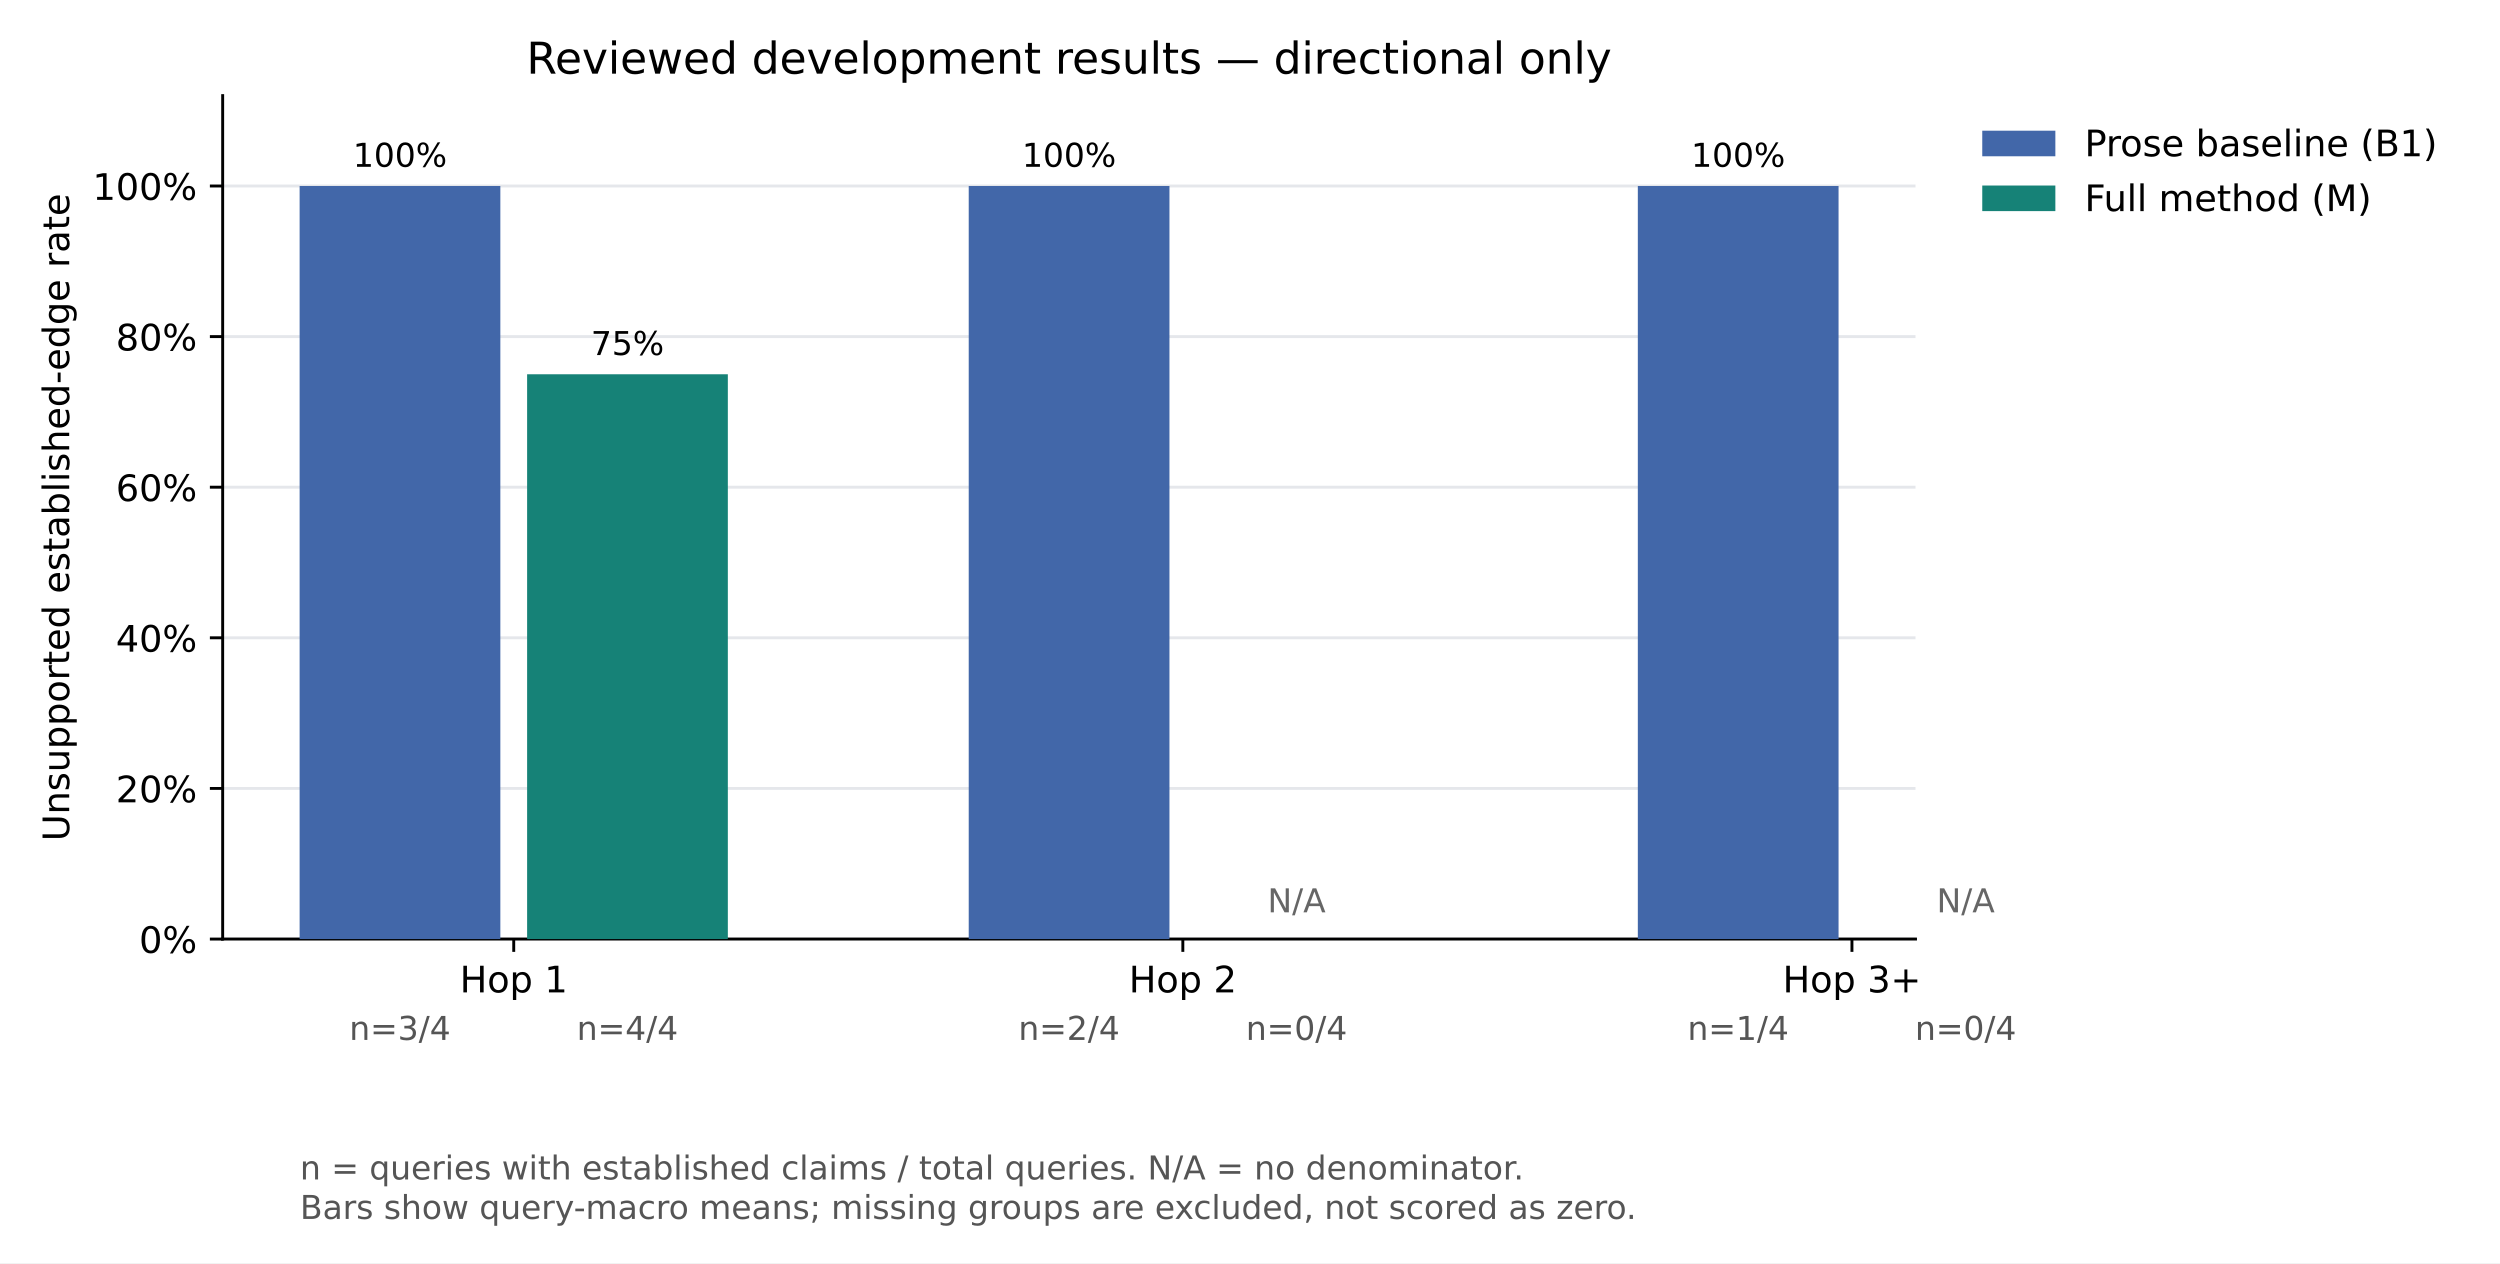
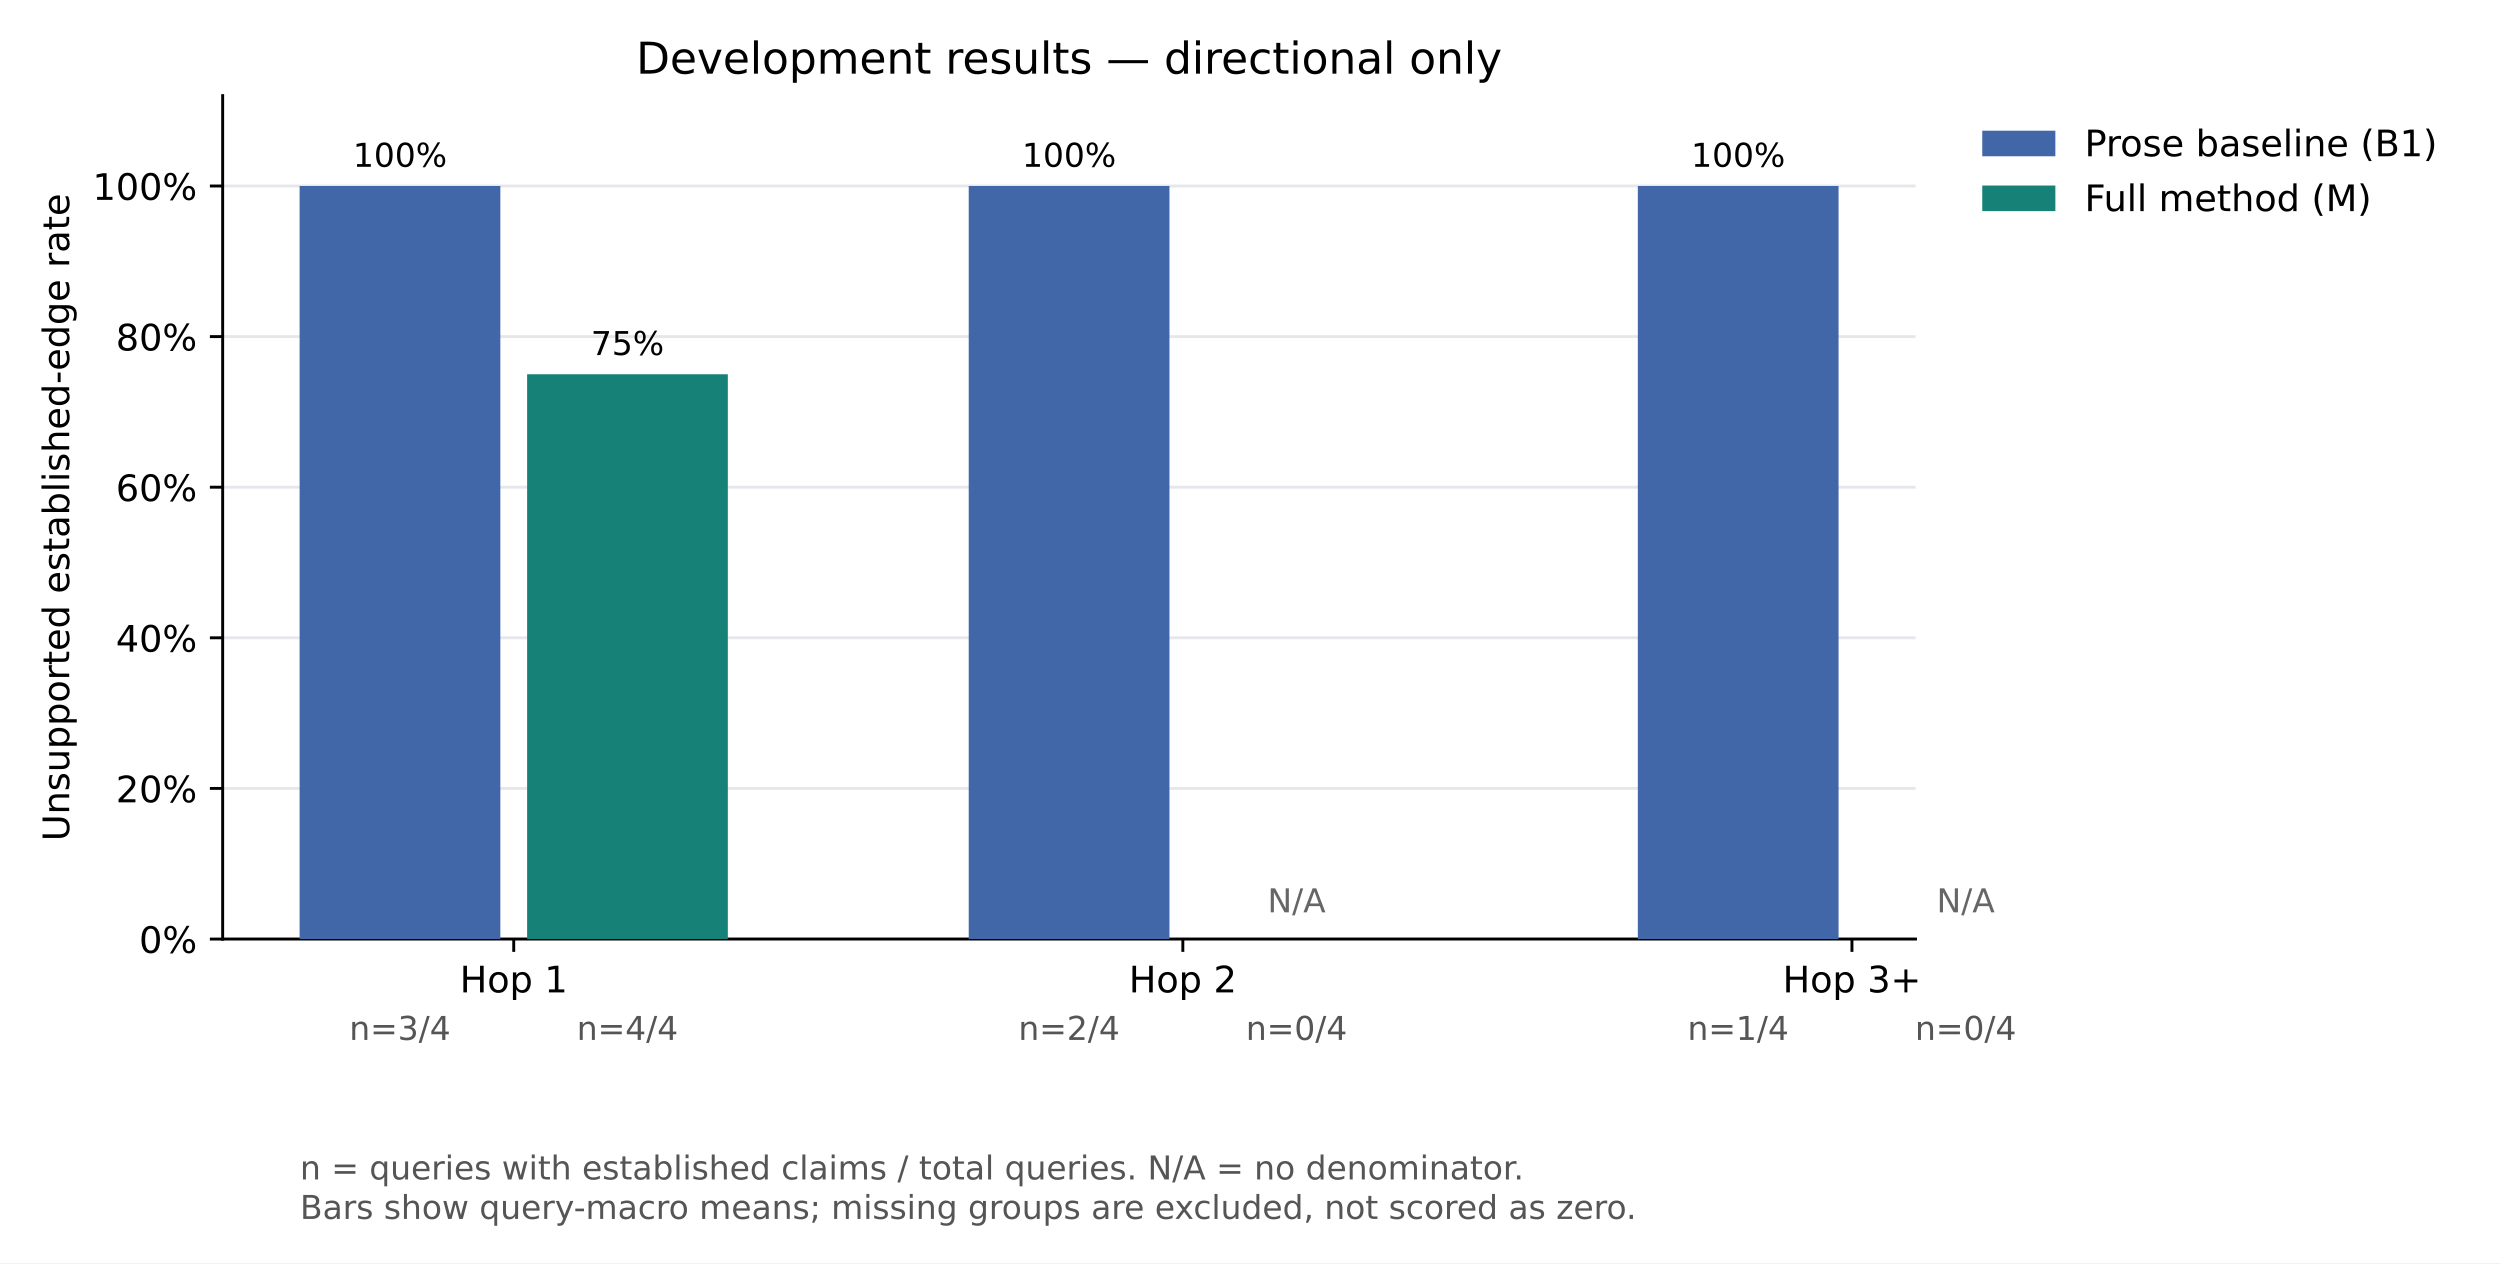
<svg xmlns="http://www.w3.org/2000/svg" xmlns:xlink="http://www.w3.org/1999/xlink" width="684pt" height="345.6pt" viewBox="0 0 684 345.6" version="1.1">
  <defs>
    <style type="text/css">*{stroke-linejoin: round; stroke-linecap: butt}</style>
  </defs>
  <g id="figure_1">
    <g id="patch_1">
      <path d="M 0 345.6  L 684 345.6  L 684 0  L 0 0  z " style="fill: #ffffff" />
    </g>
    <g id="axes_1">
      <g id="patch_2">
        <path d="M 60.922 256.922  L 524.083 256.922  L 524.083 26.16  L 60.922 26.16  z " style="fill: #ffffff" />
      </g>
      <g id="matplotlib.axis_1">
        <g id="xtick_1">
          <g id="line2d_1">
            <defs>
-               <path id="m28923bbb0b" d="M 0 0  L 0 3.5  " style="stroke: #000000; stroke-width: 0.8" />
+               <path id="mda9ffd1ac1" d="M 0 0  L 0 3.5  " style="stroke: #000000; stroke-width: 0.8" />
            </defs>
            <g>
-               <use xlink:href="#m28923bbb0b" x="140.557" y="256.922" style="stroke: #000000; stroke-width: 0.8" />
+               <use xlink:href="#mda9ffd1ac1" x="140.557" y="256.922" style="stroke: #000000; stroke-width: 0.8" />
            </g>
          </g>
          <g id="text_1">
            <text style="font-size: 10px; font-family: 'DejaVu Sans', 'Bitstream Vera Sans', 'Computer Modern Sans Serif', 'Lucida Grande', 'Verdana', 'Geneva', 'Lucid', 'Arial', 'Helvetica', 'Avant Garde', sans-serif; text-anchor: middle" x="140.557" y="271.52" transform="rotate(-0 140.5567 271.5196)">Hop 1</text>
          </g>
        </g>
        <g id="xtick_2">
          <g id="line2d_2">
            <g>
-               <use xlink:href="#m28923bbb0b" x="323.624" y="256.922" style="stroke: #000000; stroke-width: 0.8" />
+               <use xlink:href="#mda9ffd1ac1" x="323.624" y="256.922" style="stroke: #000000; stroke-width: 0.8" />
            </g>
          </g>
          <g id="text_2">
            <text style="font-size: 10px; font-family: 'DejaVu Sans', 'Bitstream Vera Sans', 'Computer Modern Sans Serif', 'Lucida Grande', 'Verdana', 'Geneva', 'Lucid', 'Arial', 'Helvetica', 'Avant Garde', sans-serif; text-anchor: middle" x="323.624" y="271.52" transform="rotate(-0 323.6241 271.5196)">Hop 2</text>
          </g>
        </g>
        <g id="xtick_3">
          <g id="line2d_3">
            <g>
-               <use xlink:href="#m28923bbb0b" x="506.692" y="256.922" style="stroke: #000000; stroke-width: 0.8" />
+               <use xlink:href="#mda9ffd1ac1" x="506.692" y="256.922" style="stroke: #000000; stroke-width: 0.8" />
            </g>
          </g>
          <g id="text_3">
            <text style="font-size: 10px; font-family: 'DejaVu Sans', 'Bitstream Vera Sans', 'Computer Modern Sans Serif', 'Lucida Grande', 'Verdana', 'Geneva', 'Lucid', 'Arial', 'Helvetica', 'Avant Garde', sans-serif; text-anchor: middle" x="506.692" y="271.52" transform="rotate(-0 506.6916 271.5196)">Hop 3+</text>
          </g>
        </g>
      </g>
      <g id="matplotlib.axis_2">
        <g id="ytick_1">
          <g id="line2d_4">
-             <path d="M 60.922 256.922  L 524.083 256.922  " clip-path="url(#pe47f5c1153)" style="fill: none; stroke: #e5e7eb; stroke-width: 0.8; stroke-linecap: square" />
+             <path d="M 60.922 256.922  L 524.083 256.922  " clip-path="url(#p6fc40a1fbf)" style="fill: none; stroke: #e5e7eb; stroke-width: 0.8; stroke-linecap: square" />
          </g>
          <g id="line2d_5">
            <defs>
-               <path id="m7b237b1988" d="M 0 0  L -3.5 0  " style="stroke: #000000; stroke-width: 0.8" />
+               <path id="m373b70b06a" d="M 0 0  L -3.5 0  " style="stroke: #000000; stroke-width: 0.8" />
            </defs>
            <g>
-               <use xlink:href="#m7b237b1988" x="60.922" y="256.922" style="stroke: #000000; stroke-width: 0.8" />
+               <use xlink:href="#m373b70b06a" x="60.922" y="256.922" style="stroke: #000000; stroke-width: 0.8" />
            </g>
          </g>
          <g id="text_4">
            <text style="font-size: 10px; font-family: 'DejaVu Sans', 'Bitstream Vera Sans', 'Computer Modern Sans Serif', 'Lucida Grande', 'Verdana', 'Geneva', 'Lucid', 'Arial', 'Helvetica', 'Avant Garde', sans-serif; text-anchor: end" x="53.922" y="260.721" transform="rotate(-0 53.92234 260.7207)">0%</text>
          </g>
        </g>
        <g id="ytick_2">
          <g id="line2d_6">
-             <path d="M 60.922 215.714  L 524.083 215.714  " clip-path="url(#pe47f5c1153)" style="fill: none; stroke: #e5e7eb; stroke-width: 0.8; stroke-linecap: square" />
+             <path d="M 60.922 215.714  L 524.083 215.714  " clip-path="url(#p6fc40a1fbf)" style="fill: none; stroke: #e5e7eb; stroke-width: 0.8; stroke-linecap: square" />
          </g>
          <g id="line2d_7">
            <g>
-               <use xlink:href="#m7b237b1988" x="60.922" y="215.714" style="stroke: #000000; stroke-width: 0.8" />
+               <use xlink:href="#m373b70b06a" x="60.922" y="215.714" style="stroke: #000000; stroke-width: 0.8" />
            </g>
          </g>
          <g id="text_5">
            <text style="font-size: 10px; font-family: 'DejaVu Sans', 'Bitstream Vera Sans', 'Computer Modern Sans Serif', 'Lucida Grande', 'Verdana', 'Geneva', 'Lucid', 'Arial', 'Helvetica', 'Avant Garde', sans-serif; text-anchor: end" x="53.922" y="219.513" transform="rotate(-0 53.92234 219.5133)">20%</text>
          </g>
        </g>
        <g id="ytick_3">
          <g id="line2d_8">
-             <path d="M 60.922 174.507  L 524.083 174.507  " clip-path="url(#pe47f5c1153)" style="fill: none; stroke: #e5e7eb; stroke-width: 0.8; stroke-linecap: square" />
+             <path d="M 60.922 174.507  L 524.083 174.507  " clip-path="url(#p6fc40a1fbf)" style="fill: none; stroke: #e5e7eb; stroke-width: 0.8; stroke-linecap: square" />
          </g>
          <g id="line2d_9">
            <g>
-               <use xlink:href="#m7b237b1988" x="60.922" y="174.507" style="stroke: #000000; stroke-width: 0.8" />
+               <use xlink:href="#m373b70b06a" x="60.922" y="174.507" style="stroke: #000000; stroke-width: 0.8" />
            </g>
          </g>
          <g id="text_6">
            <text style="font-size: 10px; font-family: 'DejaVu Sans', 'Bitstream Vera Sans', 'Computer Modern Sans Serif', 'Lucida Grande', 'Verdana', 'Geneva', 'Lucid', 'Arial', 'Helvetica', 'Avant Garde', sans-serif; text-anchor: end" x="53.922" y="178.306" transform="rotate(-0 53.92234 178.3058)">40%</text>
          </g>
        </g>
        <g id="ytick_4">
          <g id="line2d_10">
-             <path d="M 60.922 133.299  L 524.083 133.299  " clip-path="url(#pe47f5c1153)" style="fill: none; stroke: #e5e7eb; stroke-width: 0.8; stroke-linecap: square" />
+             <path d="M 60.922 133.299  L 524.083 133.299  " clip-path="url(#p6fc40a1fbf)" style="fill: none; stroke: #e5e7eb; stroke-width: 0.8; stroke-linecap: square" />
          </g>
          <g id="line2d_11">
            <g>
-               <use xlink:href="#m7b237b1988" x="60.922" y="133.299" style="stroke: #000000; stroke-width: 0.8" />
+               <use xlink:href="#m373b70b06a" x="60.922" y="133.299" style="stroke: #000000; stroke-width: 0.8" />
            </g>
          </g>
          <g id="text_7">
            <text style="font-size: 10px; font-family: 'DejaVu Sans', 'Bitstream Vera Sans', 'Computer Modern Sans Serif', 'Lucida Grande', 'Verdana', 'Geneva', 'Lucid', 'Arial', 'Helvetica', 'Avant Garde', sans-serif; text-anchor: end" x="53.922" y="137.098" transform="rotate(-0 53.92234 137.0983)">60%</text>
          </g>
        </g>
        <g id="ytick_5">
          <g id="line2d_12">
-             <path d="M 60.922 92.092  L 524.083 92.092  " clip-path="url(#pe47f5c1153)" style="fill: none; stroke: #e5e7eb; stroke-width: 0.8; stroke-linecap: square" />
+             <path d="M 60.922 92.092  L 524.083 92.092  " clip-path="url(#p6fc40a1fbf)" style="fill: none; stroke: #e5e7eb; stroke-width: 0.8; stroke-linecap: square" />
          </g>
          <g id="line2d_13">
            <g>
-               <use xlink:href="#m7b237b1988" x="60.922" y="92.092" style="stroke: #000000; stroke-width: 0.8" />
+               <use xlink:href="#m373b70b06a" x="60.922" y="92.092" style="stroke: #000000; stroke-width: 0.8" />
            </g>
          </g>
          <g id="text_8">
            <text style="font-size: 10px; font-family: 'DejaVu Sans', 'Bitstream Vera Sans', 'Computer Modern Sans Serif', 'Lucida Grande', 'Verdana', 'Geneva', 'Lucid', 'Arial', 'Helvetica', 'Avant Garde', sans-serif; text-anchor: end" x="53.922" y="95.891" transform="rotate(-0 53.92234 95.89081)">80%</text>
          </g>
        </g>
        <g id="ytick_6">
          <g id="line2d_14">
-             <path d="M 60.922 50.884  L 524.083 50.884  " clip-path="url(#pe47f5c1153)" style="fill: none; stroke: #e5e7eb; stroke-width: 0.8; stroke-linecap: square" />
+             <path d="M 60.922 50.884  L 524.083 50.884  " clip-path="url(#p6fc40a1fbf)" style="fill: none; stroke: #e5e7eb; stroke-width: 0.8; stroke-linecap: square" />
          </g>
          <g id="line2d_15">
            <g>
-               <use xlink:href="#m7b237b1988" x="60.922" y="50.884" style="stroke: #000000; stroke-width: 0.8" />
+               <use xlink:href="#m373b70b06a" x="60.922" y="50.884" style="stroke: #000000; stroke-width: 0.8" />
            </g>
          </g>
          <g id="text_9">
            <text style="font-size: 10px; font-family: 'DejaVu Sans', 'Bitstream Vera Sans', 'Computer Modern Sans Serif', 'Lucida Grande', 'Verdana', 'Geneva', 'Lucid', 'Arial', 'Helvetica', 'Avant Garde', sans-serif; text-anchor: end" x="53.922" y="54.683" transform="rotate(-0 53.92234 54.68332)">100%</text>
          </g>
        </g>
        <g id="text_10">
          <text style="font-size: 10px; font-family: 'DejaVu Sans', 'Bitstream Vera Sans', 'Computer Modern Sans Serif', 'Lucida Grande', 'Verdana', 'Geneva', 'Lucid', 'Arial', 'Helvetica', 'Avant Garde', sans-serif; text-anchor: middle" x="18.931" y="141.541" transform="rotate(-90 18.93094 141.541)">Unsupported established-edge rate</text>
        </g>
      </g>
      <g id="patch_3">
        <path d="M 60.922 256.922  L 60.922 26.16  " style="fill: none; stroke: #000000; stroke-width: 0.8; stroke-linejoin: miter; stroke-linecap: square" />
      </g>
      <g id="patch_4">
        <path d="M 60.922 256.922  L 524.083 256.922  " style="fill: none; stroke: #000000; stroke-width: 0.8; stroke-linejoin: miter; stroke-linecap: square" />
      </g>
      <g id="patch_5">
-         <path d="M 81.975 256.922  L 136.895 256.922  L 136.895 50.884  L 81.975 50.884  z " clip-path="url(#pe47f5c1153)" style="fill: #4267a9" />
+         <path d="M 81.975 256.922  L 136.895 256.922  L 136.895 50.884  L 81.975 50.884  z " clip-path="url(#p6fc40a1fbf)" style="fill: #4267a9" />
      </g>
      <g id="text_11">
        <text style="font-size: 9px; font-family: 'DejaVu Sans', 'Bitstream Vera Sans', 'Computer Modern Sans Serif', 'Lucida Grande', 'Verdana', 'Geneva', 'Lucid', 'Arial', 'Helvetica', 'Avant Garde', sans-serif; text-anchor: middle" x="109.435" y="45.632" transform="rotate(-0 109.4352 45.63182)">100%</text>
      </g>
      <g id="text_12">
        <text style="font-size: 9px; font-family: 'DejaVu Sans', 'Bitstream Vera Sans', 'Computer Modern Sans Serif', 'Lucida Grande', 'Verdana', 'Geneva', 'Lucid', 'Arial', 'Helvetica', 'Avant Garde', sans-serif; text-anchor: middle; fill: #555555" x="109.435" y="284.528" transform="rotate(-0 109.4352 284.5284)">n=3/4</text>
      </g>
      <g id="patch_6">
-         <path d="M 265.043 256.922  L 319.963 256.922  L 319.963 50.884  L 265.043 50.884  z " clip-path="url(#pe47f5c1153)" style="fill: #4267a9" />
+         <path d="M 265.043 256.922  L 319.963 256.922  L 319.963 50.884  L 265.043 50.884  z " clip-path="url(#p6fc40a1fbf)" style="fill: #4267a9" />
      </g>
      <g id="text_13">
        <text style="font-size: 9px; font-family: 'DejaVu Sans', 'Bitstream Vera Sans', 'Computer Modern Sans Serif', 'Lucida Grande', 'Verdana', 'Geneva', 'Lucid', 'Arial', 'Helvetica', 'Avant Garde', sans-serif; text-anchor: middle" x="292.503" y="45.632" transform="rotate(-0 292.5027 45.63182)">100%</text>
      </g>
      <g id="text_14">
        <text style="font-size: 9px; font-family: 'DejaVu Sans', 'Bitstream Vera Sans', 'Computer Modern Sans Serif', 'Lucida Grande', 'Verdana', 'Geneva', 'Lucid', 'Arial', 'Helvetica', 'Avant Garde', sans-serif; text-anchor: middle; fill: #555555" x="292.503" y="284.528" transform="rotate(-0 292.5027 284.5284)">n=2/4</text>
      </g>
      <g id="patch_7">
-         <path d="M 448.11 256.922  L 503.03 256.922  L 503.03 50.884  L 448.11 50.884  z " clip-path="url(#pe47f5c1153)" style="fill: #4267a9" />
+         <path d="M 448.11 256.922  L 503.03 256.922  L 503.03 50.884  L 448.11 50.884  z " clip-path="url(#p6fc40a1fbf)" style="fill: #4267a9" />
      </g>
      <g id="text_15">
        <text style="font-size: 9px; font-family: 'DejaVu Sans', 'Bitstream Vera Sans', 'Computer Modern Sans Serif', 'Lucida Grande', 'Verdana', 'Geneva', 'Lucid', 'Arial', 'Helvetica', 'Avant Garde', sans-serif; text-anchor: middle" x="475.57" y="45.632" transform="rotate(-0 475.5701 45.63182)">100%</text>
      </g>
      <g id="text_16">
        <text style="font-size: 9px; font-family: 'DejaVu Sans', 'Bitstream Vera Sans', 'Computer Modern Sans Serif', 'Lucida Grande', 'Verdana', 'Geneva', 'Lucid', 'Arial', 'Helvetica', 'Avant Garde', sans-serif; text-anchor: middle; fill: #555555" x="475.57" y="284.528" transform="rotate(-0 475.5701 284.5284)">n=1/4</text>
      </g>
      <g id="patch_8">
-         <path d="M 144.218 256.922  L 199.138 256.922  L 199.138 102.394  L 144.218 102.394  z " clip-path="url(#pe47f5c1153)" style="fill: #168277" />
+         <path d="M 144.218 256.922  L 199.138 256.922  L 199.138 102.394  L 144.218 102.394  z " clip-path="url(#p6fc40a1fbf)" style="fill: #168277" />
      </g>
      <g id="text_17">
        <text style="font-size: 9px; font-family: 'DejaVu Sans', 'Bitstream Vera Sans', 'Computer Modern Sans Serif', 'Lucida Grande', 'Verdana', 'Geneva', 'Lucid', 'Arial', 'Helvetica', 'Avant Garde', sans-serif; text-anchor: middle" x="171.678" y="97.141" transform="rotate(-0 171.6782 97.14118)">75%</text>
      </g>
      <g id="text_18">
        <text style="font-size: 9px; font-family: 'DejaVu Sans', 'Bitstream Vera Sans', 'Computer Modern Sans Serif', 'Lucida Grande', 'Verdana', 'Geneva', 'Lucid', 'Arial', 'Helvetica', 'Avant Garde', sans-serif; text-anchor: middle; fill: #555555" x="171.678" y="284.528" transform="rotate(-0 171.6782 284.5284)">n=4/4</text>
      </g>
      <g id="text_19">
        <text style="font-size: 9px; font-family: 'DejaVu Sans', 'Bitstream Vera Sans', 'Computer Modern Sans Serif', 'Lucida Grande', 'Verdana', 'Geneva', 'Lucid', 'Arial', 'Helvetica', 'Avant Garde', sans-serif; text-anchor: middle; fill: #666666" x="354.746" y="249.609" transform="rotate(-0 354.7456 249.6089)">N/A</text>
      </g>
      <g id="text_20">
        <text style="font-size: 9px; font-family: 'DejaVu Sans', 'Bitstream Vera Sans', 'Computer Modern Sans Serif', 'Lucida Grande', 'Verdana', 'Geneva', 'Lucid', 'Arial', 'Helvetica', 'Avant Garde', sans-serif; text-anchor: middle; fill: #555555" x="354.746" y="284.528" transform="rotate(-0 354.7456 284.5284)">n=0/4</text>
      </g>
      <g id="text_21">
        <text style="font-size: 9px; font-family: 'DejaVu Sans', 'Bitstream Vera Sans', 'Computer Modern Sans Serif', 'Lucida Grande', 'Verdana', 'Geneva', 'Lucid', 'Arial', 'Helvetica', 'Avant Garde', sans-serif; text-anchor: middle; fill: #666666" x="537.813" y="249.609" transform="rotate(-0 537.8131 249.6089)">N/A</text>
      </g>
      <g id="text_22">
        <text style="font-size: 9px; font-family: 'DejaVu Sans', 'Bitstream Vera Sans', 'Computer Modern Sans Serif', 'Lucida Grande', 'Verdana', 'Geneva', 'Lucid', 'Arial', 'Helvetica', 'Avant Garde', sans-serif; text-anchor: middle; fill: #555555" x="537.813" y="284.528" transform="rotate(-0 537.8131 284.5284)">n=0/4</text>
      </g>
      <g id="text_23">
-         <text style="font-size: 12px; font-family: 'DejaVu Sans', 'Bitstream Vera Sans', 'Computer Modern Sans Serif', 'Lucida Grande', 'Verdana', 'Geneva', 'Lucid', 'Arial', 'Helvetica', 'Avant Garde', sans-serif; text-anchor: middle" x="292.503" y="20.16" transform="rotate(-0 292.5027 20.16)">Reviewed development results — directional only</text>
+         <text style="font-size: 12px; font-family: 'DejaVu Sans', 'Bitstream Vera Sans', 'Computer Modern Sans Serif', 'Lucida Grande', 'Verdana', 'Geneva', 'Lucid', 'Arial', 'Helvetica', 'Avant Garde', sans-serif; text-anchor: middle" x="292.503" y="20.16" transform="rotate(-0 292.5027 20.16)">Development results — directional only</text>
      </g>
      <g id="legend_1">
        <g id="patch_9">
          <path d="M 542.346 42.758  L 562.346 42.758  L 562.346 35.758  L 542.346 35.758  z " style="fill: #4267a9" />
        </g>
        <g id="text_24">
          <text style="font-size: 10px; font-family: 'DejaVu Sans', 'Bitstream Vera Sans', 'Computer Modern Sans Serif', 'Lucida Grande', 'Verdana', 'Geneva', 'Lucid', 'Arial', 'Helvetica', 'Avant Garde', sans-serif; text-anchor: start" x="570.346" y="42.758" transform="rotate(-0 570.3462 42.75844)">Prose baseline (B1)</text>
        </g>
        <g id="patch_10">
          <path d="M 542.346 57.759  L 562.346 57.759  L 562.346 50.759  L 542.346 50.759  z " style="fill: #168277" />
        </g>
        <g id="text_25">
          <text style="font-size: 10px; font-family: 'DejaVu Sans', 'Bitstream Vera Sans', 'Computer Modern Sans Serif', 'Lucida Grande', 'Verdana', 'Geneva', 'Lucid', 'Arial', 'Helvetica', 'Avant Garde', sans-serif; text-anchor: start" x="570.346" y="57.759" transform="rotate(-0 570.3462 57.75922)">Full method (M)</text>
        </g>
      </g>
    </g>
    <g id="text_26">
      <text style="font-size: 9px; font-family: 'DejaVu Sans', 'Bitstream Vera Sans', 'Computer Modern Sans Serif', 'Lucida Grande', 'Verdana', 'Geneva', 'Lucid', 'Arial', 'Helvetica', 'Avant Garde', sans-serif; fill: #555555" transform="translate(82.08 322.7015)">n = queries with established claims / total queries. N/A = no denominator.</text>
      <text style="font-size: 9px; font-family: 'DejaVu Sans', 'Bitstream Vera Sans', 'Computer Modern Sans Serif', 'Lucida Grande', 'Verdana', 'Geneva', 'Lucid', 'Arial', 'Helvetica', 'Avant Garde', sans-serif; fill: #555555" transform="translate(82.08 333.504)">Bars show query-macro means; missing groups are excluded, not scored as zero.</text>
    </g>
  </g>
  <defs>
-     <clipPath id="pe47f5c1153">
+     <clipPath id="p6fc40a1fbf">
      <rect x="60.922" y="26.16" width="463.161" height="230.762" />
    </clipPath>
  </defs>
</svg>
